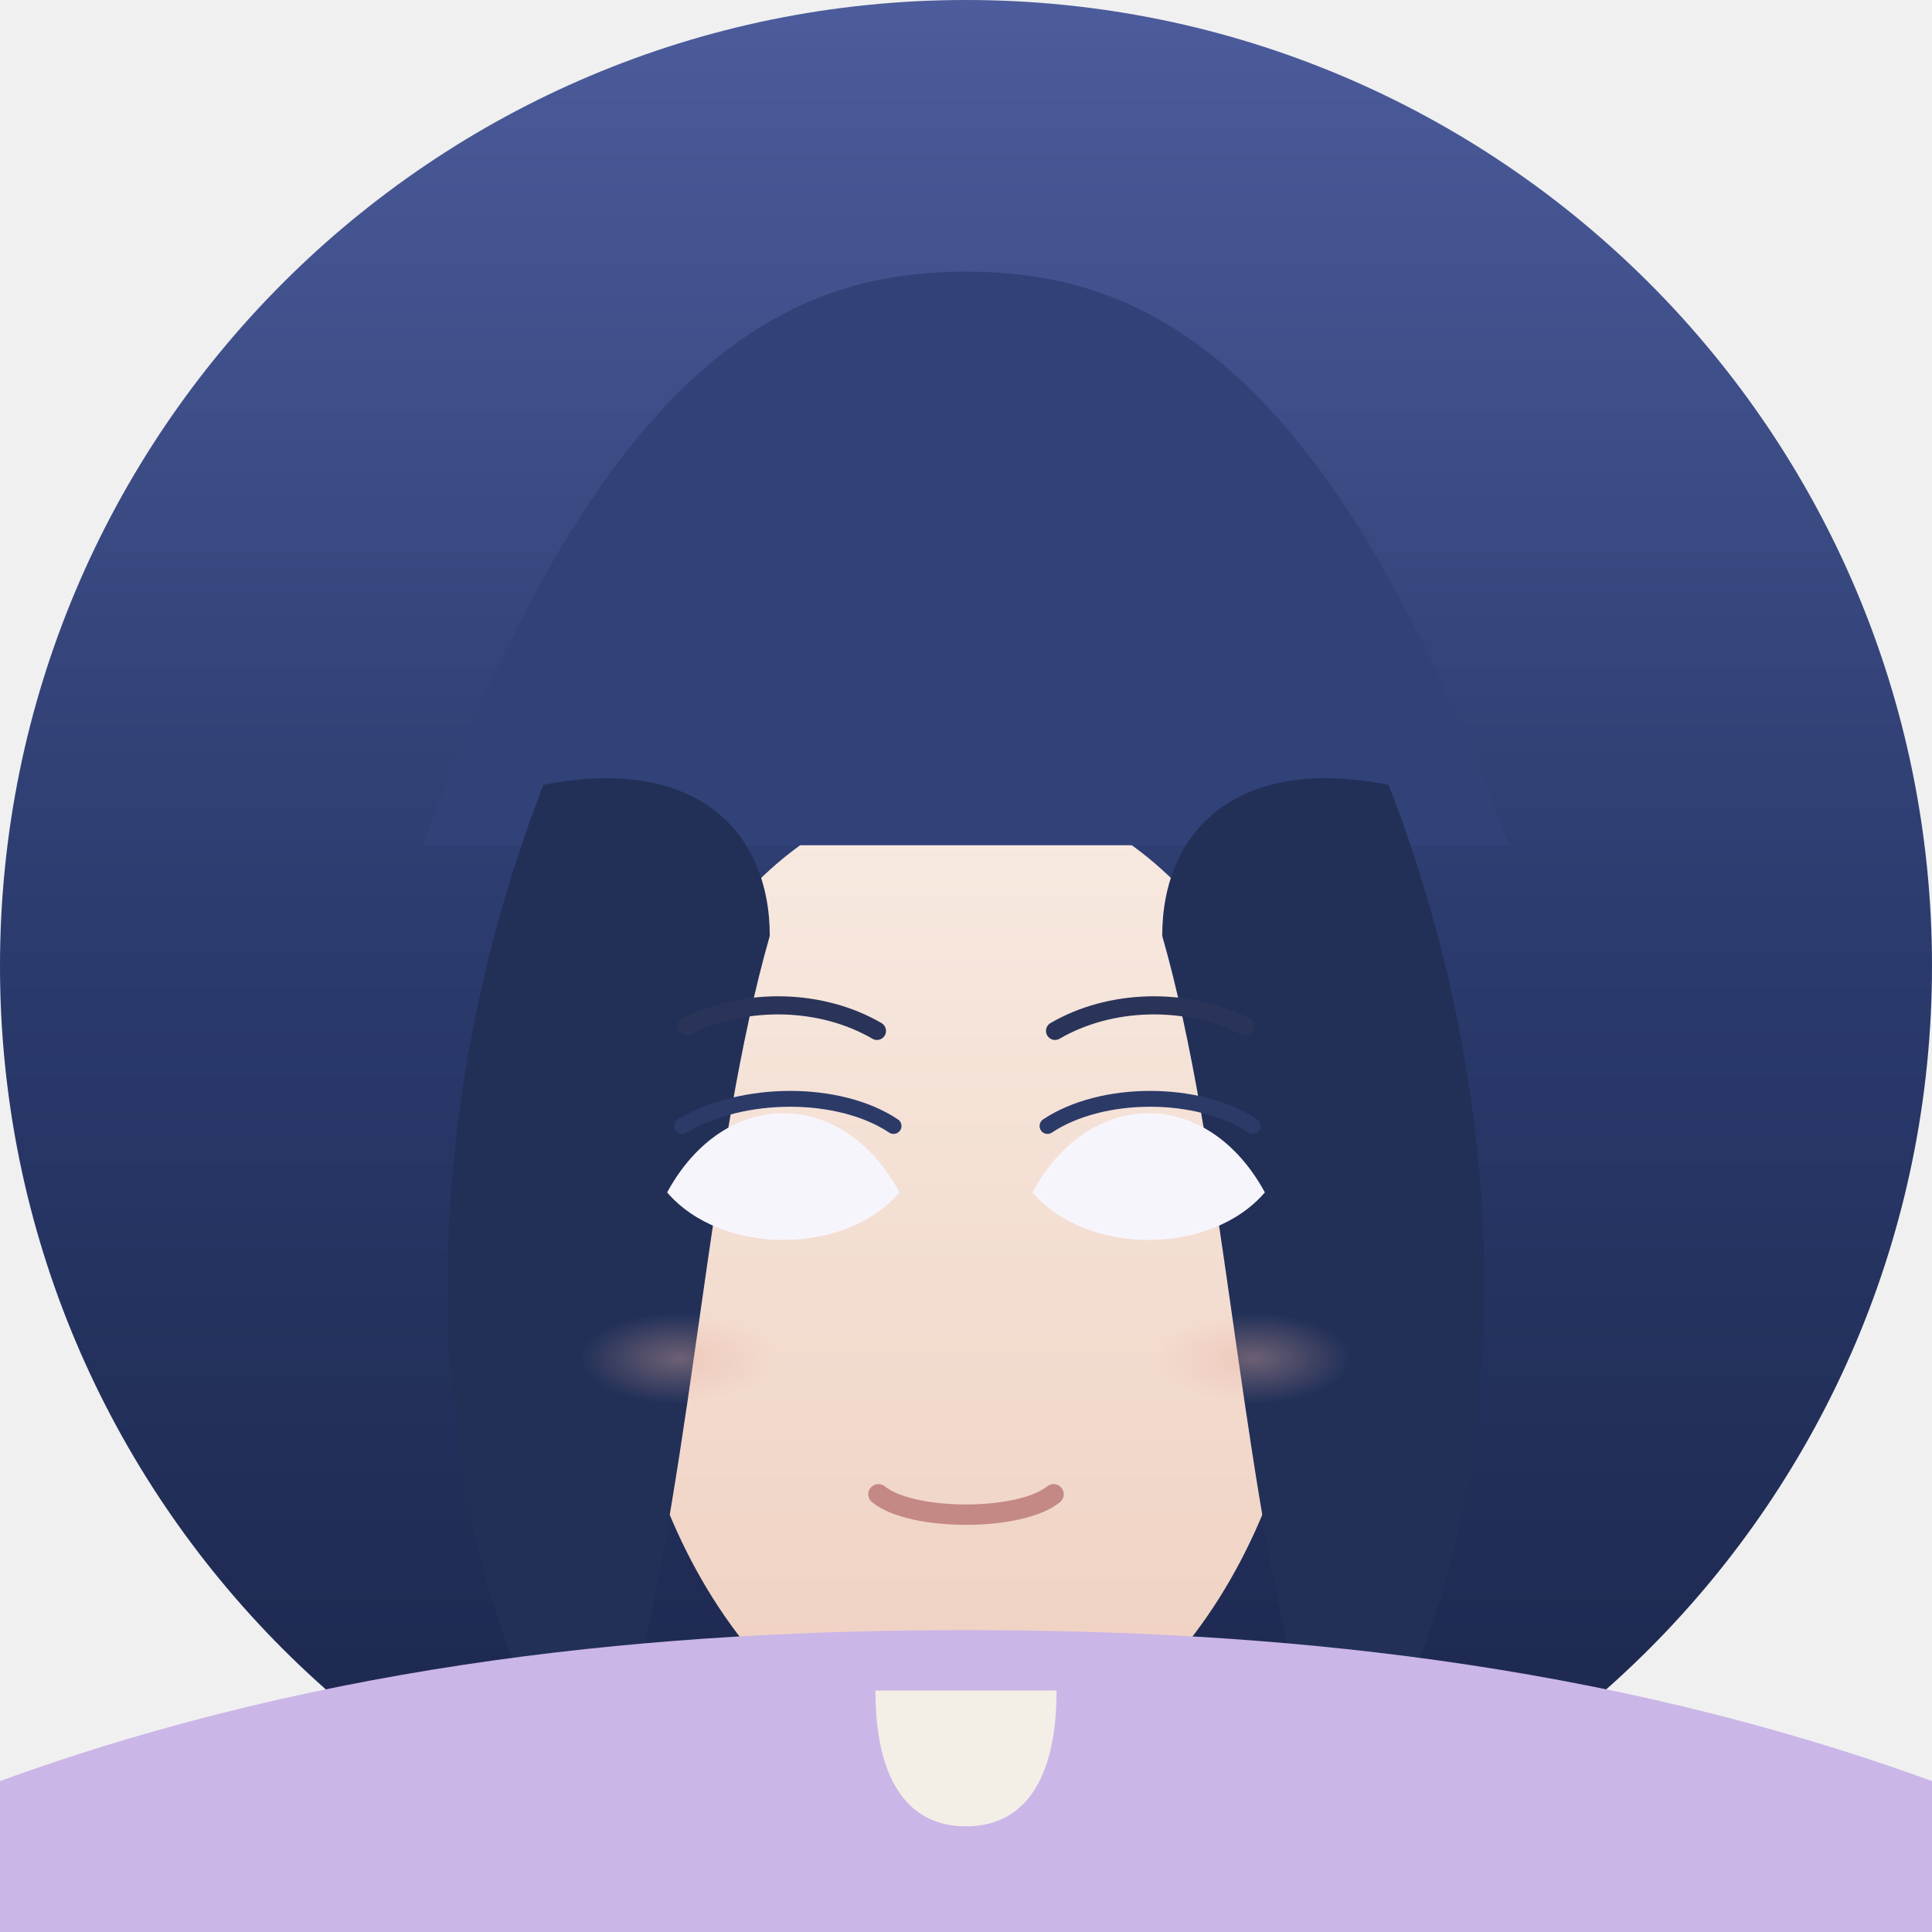
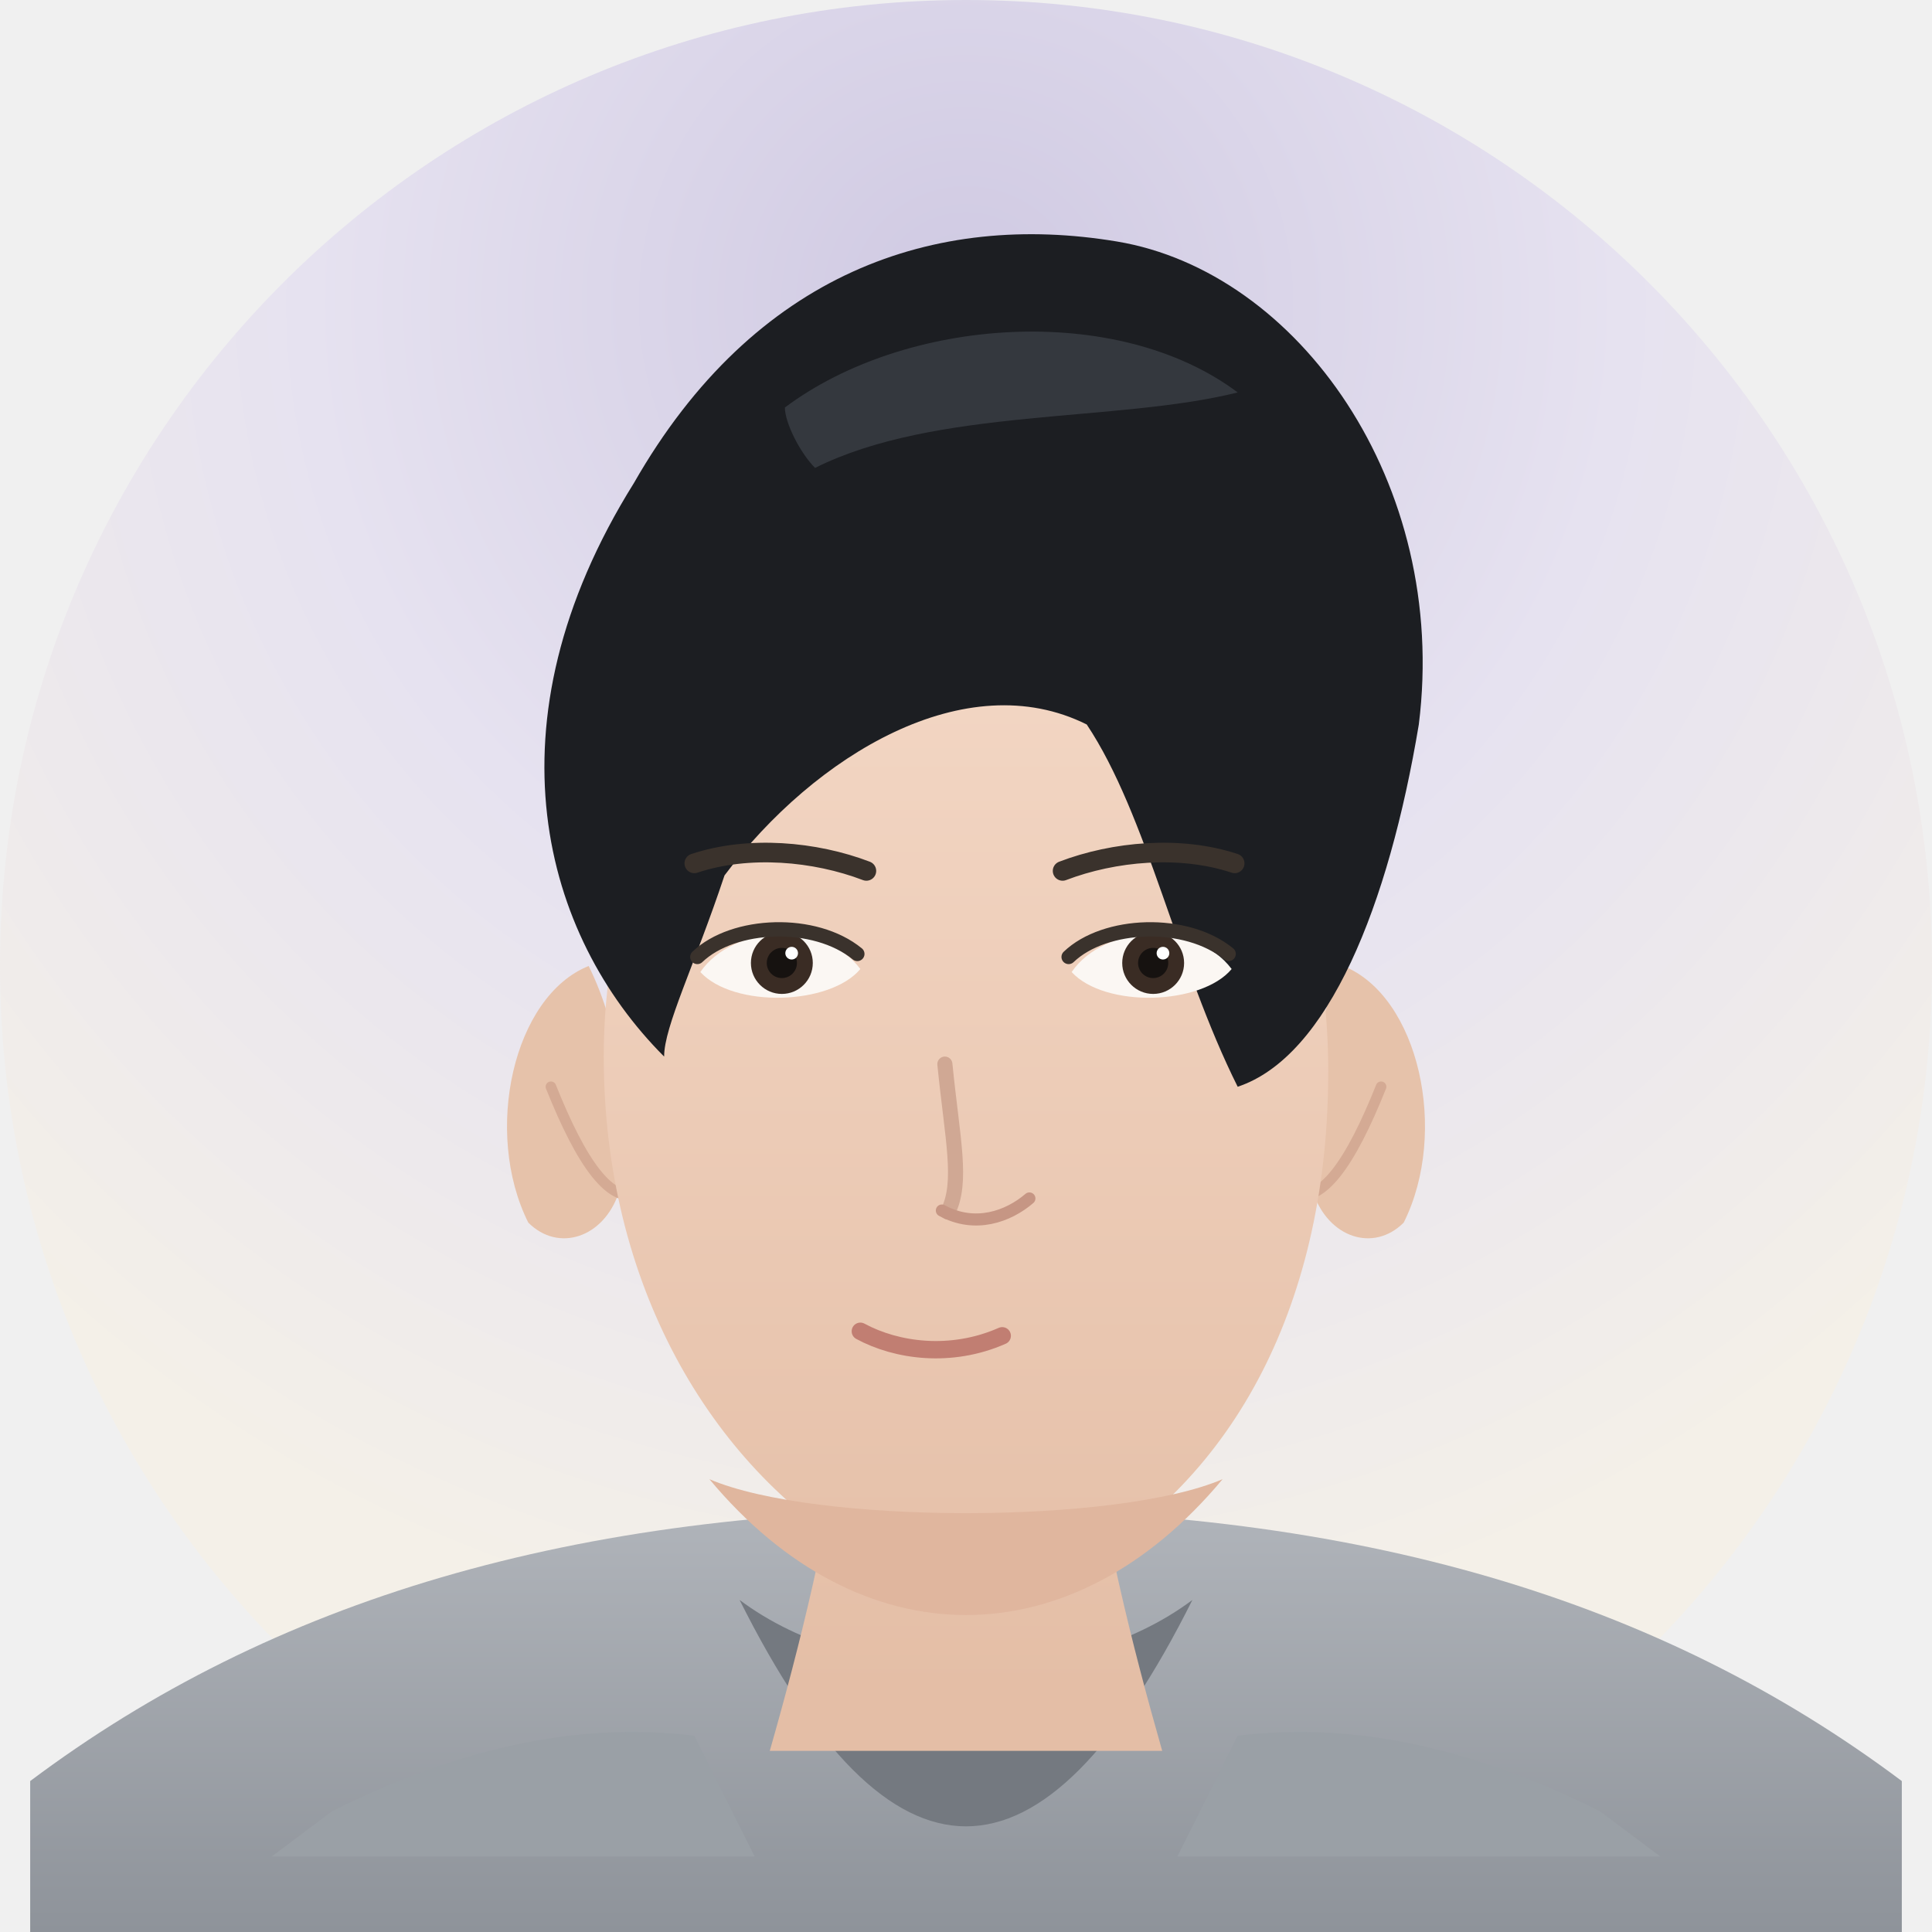
<svg xmlns="http://www.w3.org/2000/svg" viewBox="0 0 128 128" role="img" aria-label="Myla's Blog">
  <defs>
-     <linearGradient id="hair" x1="64" y1="0" x2="64" y2="128" gradientUnits="userSpaceOnUse">
-       <stop offset="0" stop-color="#4c5c9c" />
-       <stop offset="0.5" stop-color="#2a3a6c" />
-       <stop offset="1" stop-color="#1a2448" />
+     <radialGradient id="wash" cx="50%" cy="16%" r="70%">
+       <stop offset="0" stop-color="#cfc9e2" />
+       <stop offset="0.48" stop-color="#e6e2f0" />
+       <stop offset="1" stop-color="#f4f0e8" />
+     </radialGradient>
+     <linearGradient id="skin" x1="64" y1="38" x2="64" y2="112" gradientUnits="userSpaceOnUse">
+       <stop offset="0" stop-color="#f4d8c6" />
+       <stop offset="1" stop-color="#e4bea6" />
    </linearGradient>
-     <linearGradient id="skin" x1="64" y1="48" x2="64" y2="116" gradientUnits="userSpaceOnUse">
-       <stop offset="0" stop-color="#f8ece4" />
-       <stop offset="1" stop-color="#efd0c0" />
+     <linearGradient id="shirt" x1="64" y1="100" x2="64" y2="128" gradientUnits="userSpaceOnUse">
+       <stop offset="0" stop-color="#b0b4ba" />
+       <stop offset="1" stop-color="#8e939a" />
    </linearGradient>
-     <radialGradient id="blush" cx="50%" cy="50%" r="50%">
-       <stop offset="0" stop-color="#e7aea2" stop-opacity="0.38" />
-       <stop offset="1" stop-color="#e7aea2" stop-opacity="0" />
-     </radialGradient>
  </defs>
-   <circle cx="64" cy="64" r="64" fill="url(#hair)" />
-   <path fill="url(#hair)" d="M64 3C32 6 8 32 10 62c1 28 16 58 54 63 38-5 53-35 54-63C116 32 96 6 64 3z" />
-   <path fill="url(#skin)" d="M64 52c-14 1-23 15-23 31 0 18 10 33 23 35 13-2 23-17 23-35 0-16-9-30-23-31z" />
-   <path fill="#314278" d="M28 56C40 24 52 18 64 18s24 6 36 38H28z" />
-   <path fill="#223058" d="M36 52c-7 18-9 40-2 58 2 5 6 6 8 2 4-16 5-36 9-50 0-7-5-12-15-10z" />
-   <path fill="#223058" d="M92 52c7 18 9 40 2 58-2 5-6 6-8 2-4-16-5-36-9-50 0-7 5-12 15-10z" />
-   <path d="M45.5 68c4-2 9-1.8 12.6.3" fill="none" stroke="#2a3358" stroke-width="1.2" stroke-linecap="round" />
-   <path d="M69.9 68.3c3.6-2.1 8.6-2.3 12.6-.3" fill="none" stroke="#2a3358" stroke-width="1.2" stroke-linecap="round" />
-   <path fill="#f7f5fc" d="M44.2 79c3.8-7 11.6-7 15.4 0-3.6 4.2-11.8 4.2-15.4 0z" />
-   <path fill="#f7f5fc" d="M68.4 79c3.8-7 11.6-7 15.4 0-3.6 4.2-11.8 4.2-15.4 0z" />
-   <path d="M45.2 74.6c4-2.4 10.4-2.4 14 0" fill="none" stroke="#2c3a68" stroke-width="1.05" stroke-linecap="round" />
-   <path d="M69.4 74.6c3.6-2.4 10-2.4 13.6 0" fill="none" stroke="#2c3a68" stroke-width="1.05" stroke-linecap="round" />
-   <ellipse cx="45" cy="90" rx="6.5" ry="3" fill="url(#blush)" />
-   <ellipse cx="83" cy="90" rx="6.5" ry="3" fill="url(#blush)" />
-   <path d="M58.2 99c2.2 1.8 9.4 1.8 11.6 0" fill="none" stroke="#c48984" stroke-width="1.35" stroke-linecap="round" />
-   <path fill="#cbb6e8" d="M0 118c22-8 44-10 64-10s42 2 64 10V128H0z" />
-   <path fill="#f4efe6" d="M58 112h12c0 6-2.2 9-6 9s-6-3-6-9z" />
+   <circle cx="64" cy="64" r="64" fill="url(#wash)" />
+   <path fill="url(#shirt)" d="M2 118c16-12 36-18 62-18s46 6 62 18v10H2z" />
+   <path fill="#747980" d="M49 106c5 10 10 15 15 15s10-5 15-15c-8 6-22 6-30 0z" />
+   <path fill="#9aa0a6" d="M22 120c8-4 16-6 24-5l4 8H18z" />
+   <path fill="#9aa0a6" d="M106 120c-8-4-16-6-24-5l-4 8h32z" />
+   <path fill="url(#skin)" d="M56 93c-1 8-3 16-5 23h26c-2-7-4-15-5-23-4 2-12 2-16 0z" />
+   <path fill="#e6c2aa" d="M39 64c-5 2-7 11-4 17 2 2 5 1 6-2 1-5 0-11-2-15z" />
+   <path fill="#e6c2aa" d="M89 64c5 2 7 11 4 17-2 2-5 1-6-2-1-5 0-11 2-15z" />
+   <path d="M36.5 72c2 5 4 8 6 7" fill="none" stroke="#d4aa94" stroke-width="0.7" stroke-linecap="round" />
+   <path d="M91.5 72c-2 5-4 8-6 7" fill="none" stroke="#d4aa94" stroke-width="0.7" stroke-linecap="round" />
+   <path fill="url(#skin)" d="M64 41c-15 1-24 13-24 29 0 15 7 27 17 33 5 2 9 3 14 1 11-6 17-18 17-33 0-16-8-28-24-30z" />
+   <path fill="#e0b69e" d="M47 98c5 6 11 9 17 9s12-3 17-9c-7 3-27 3-34 0z" />
+   <path fill="#1c1e22" d="M44 70C36 62 32 48 42 32 50 18 62 14 74 16 86 18 96 32 94 48 92 60 88 70 82 72 78 64 76 54 72 48 64 44 54 50 48 58 46 64 44 68 44 70Z" />
+   <path fill="#34383e" d="M52 27c8-6 22-7 30-1-8 2-20 1-28 5-1-1-2-3-2-4z" />
+   <path d="M46 57.2c3.6-1.2 8-.8 11.4.5" fill="none" stroke="#3a322c" stroke-width="1.3" stroke-linecap="round" />
+   <path d="M70.4 57.7c3.4-1.3 7.8-1.7 11.4-.5" fill="none" stroke="#3a322c" stroke-width="1.3" stroke-linecap="round" />
+   <path fill="#fbf7f3" d="M46.4 64.4c2.2-3.2 8.2-3.4 10.6-.2-2 2.4-8.4 2.6-10.6.2z" />
+   <path fill="#fbf7f3" d="M71 64.4c2.2-3.2 8.2-3.4 10.6-.2-2 2.4-8.4 2.6-10.6.2z" />
+   <circle cx="51.8" cy="63.8" r="2.05" fill="#3a2c24" />
+   <circle cx="76.4" cy="63.8" r="2.05" fill="#3a2c24" />
+   <circle cx="51.8" cy="63.8" r="1" fill="#161210" />
+   <circle cx="76.4" cy="63.8" r="1" fill="#161210" />
+   <circle cx="52.45" cy="63.15" r="0.42" fill="#fff" />
+   <circle cx="77.05" cy="63.15" r="0.42" fill="#fff" />
+   <path d="M46.2 63.4c2.4-2.3 7.8-2.5 10.6-.2" fill="none" stroke="#3a322c" stroke-width="0.95" stroke-linecap="round" />
+   <path d="M70.8 63.4c2.4-2.3 7.8-2.5 10.6-.2" fill="none" stroke="#3a322c" stroke-width="0.95" stroke-linecap="round" />
+   <path d="M62.6 70.5c.5 5 1.2 7.8.2 9.8" fill="none" stroke="#d0a894" stroke-width="1" stroke-linecap="round" />
+   <path d="M62.4 80.2c2.2 1.2 4.4.4 5.8-.8" fill="none" stroke="#c69684" stroke-width="0.8" stroke-linecap="round" />
+   <path d="M57 88.2c2.4 1.3 6 1.8 9.4.3" fill="none" stroke="#c17e72" stroke-width="1.15" stroke-linecap="round" />
</svg>
